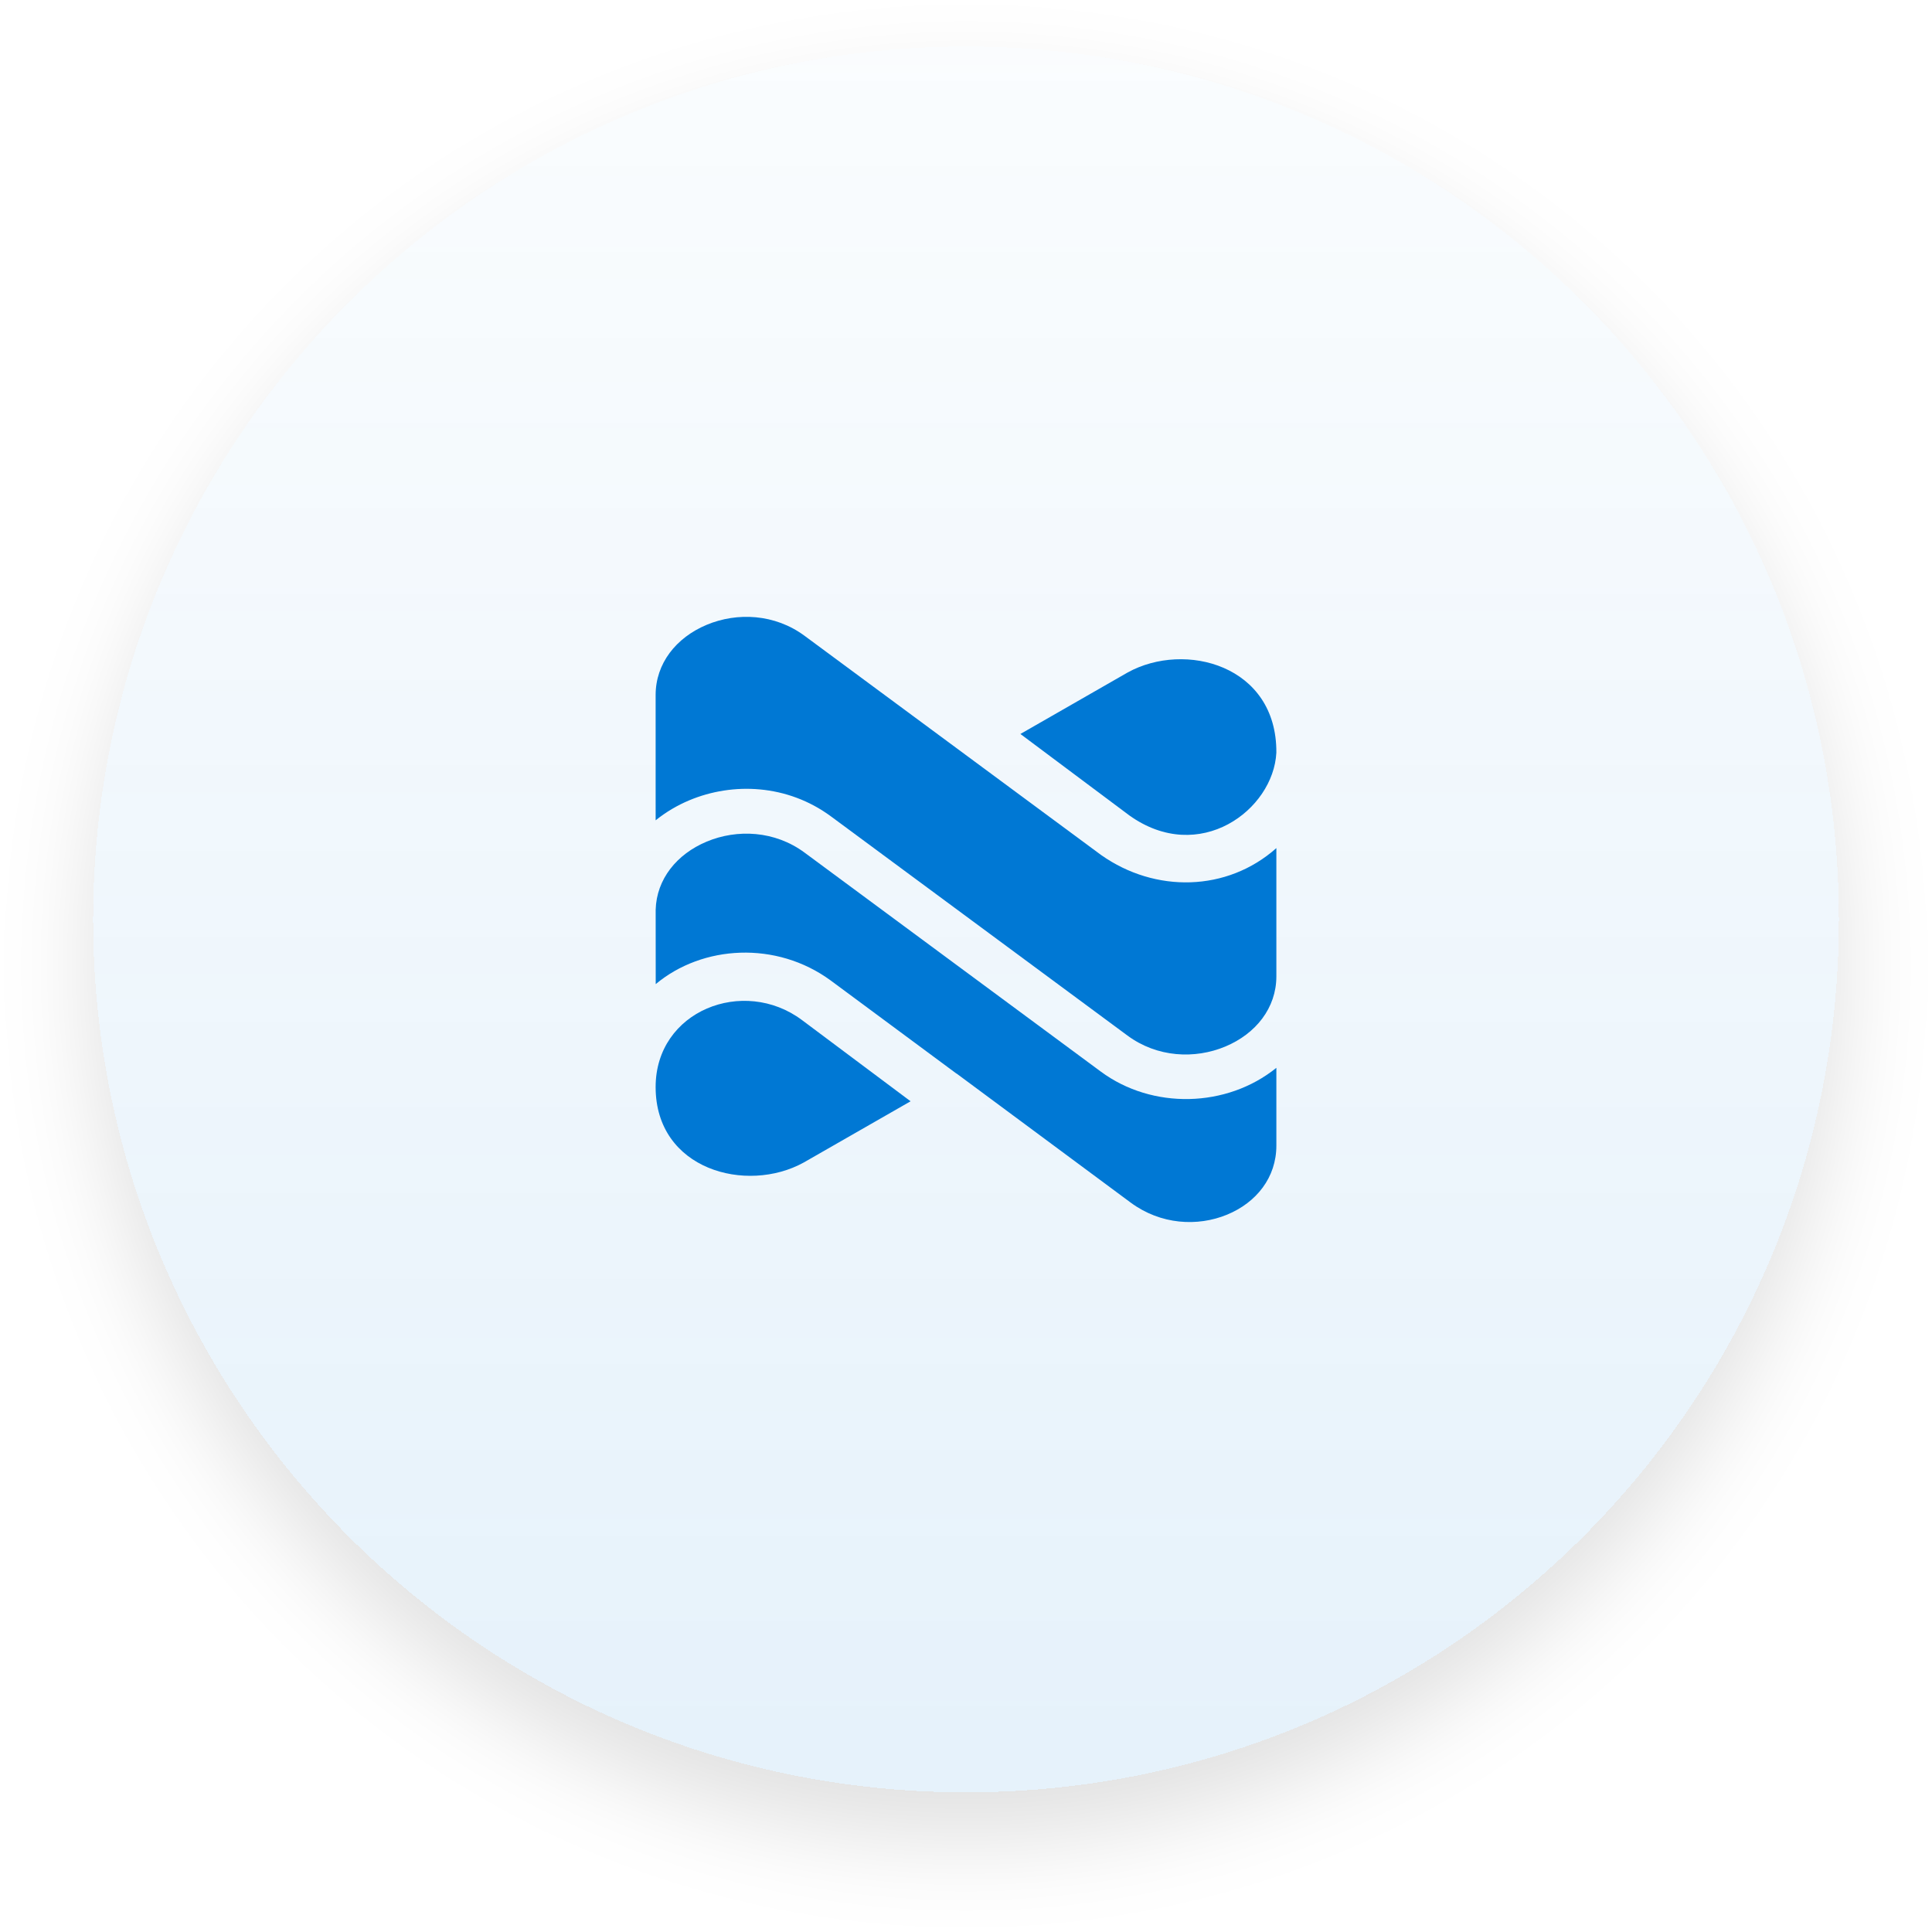
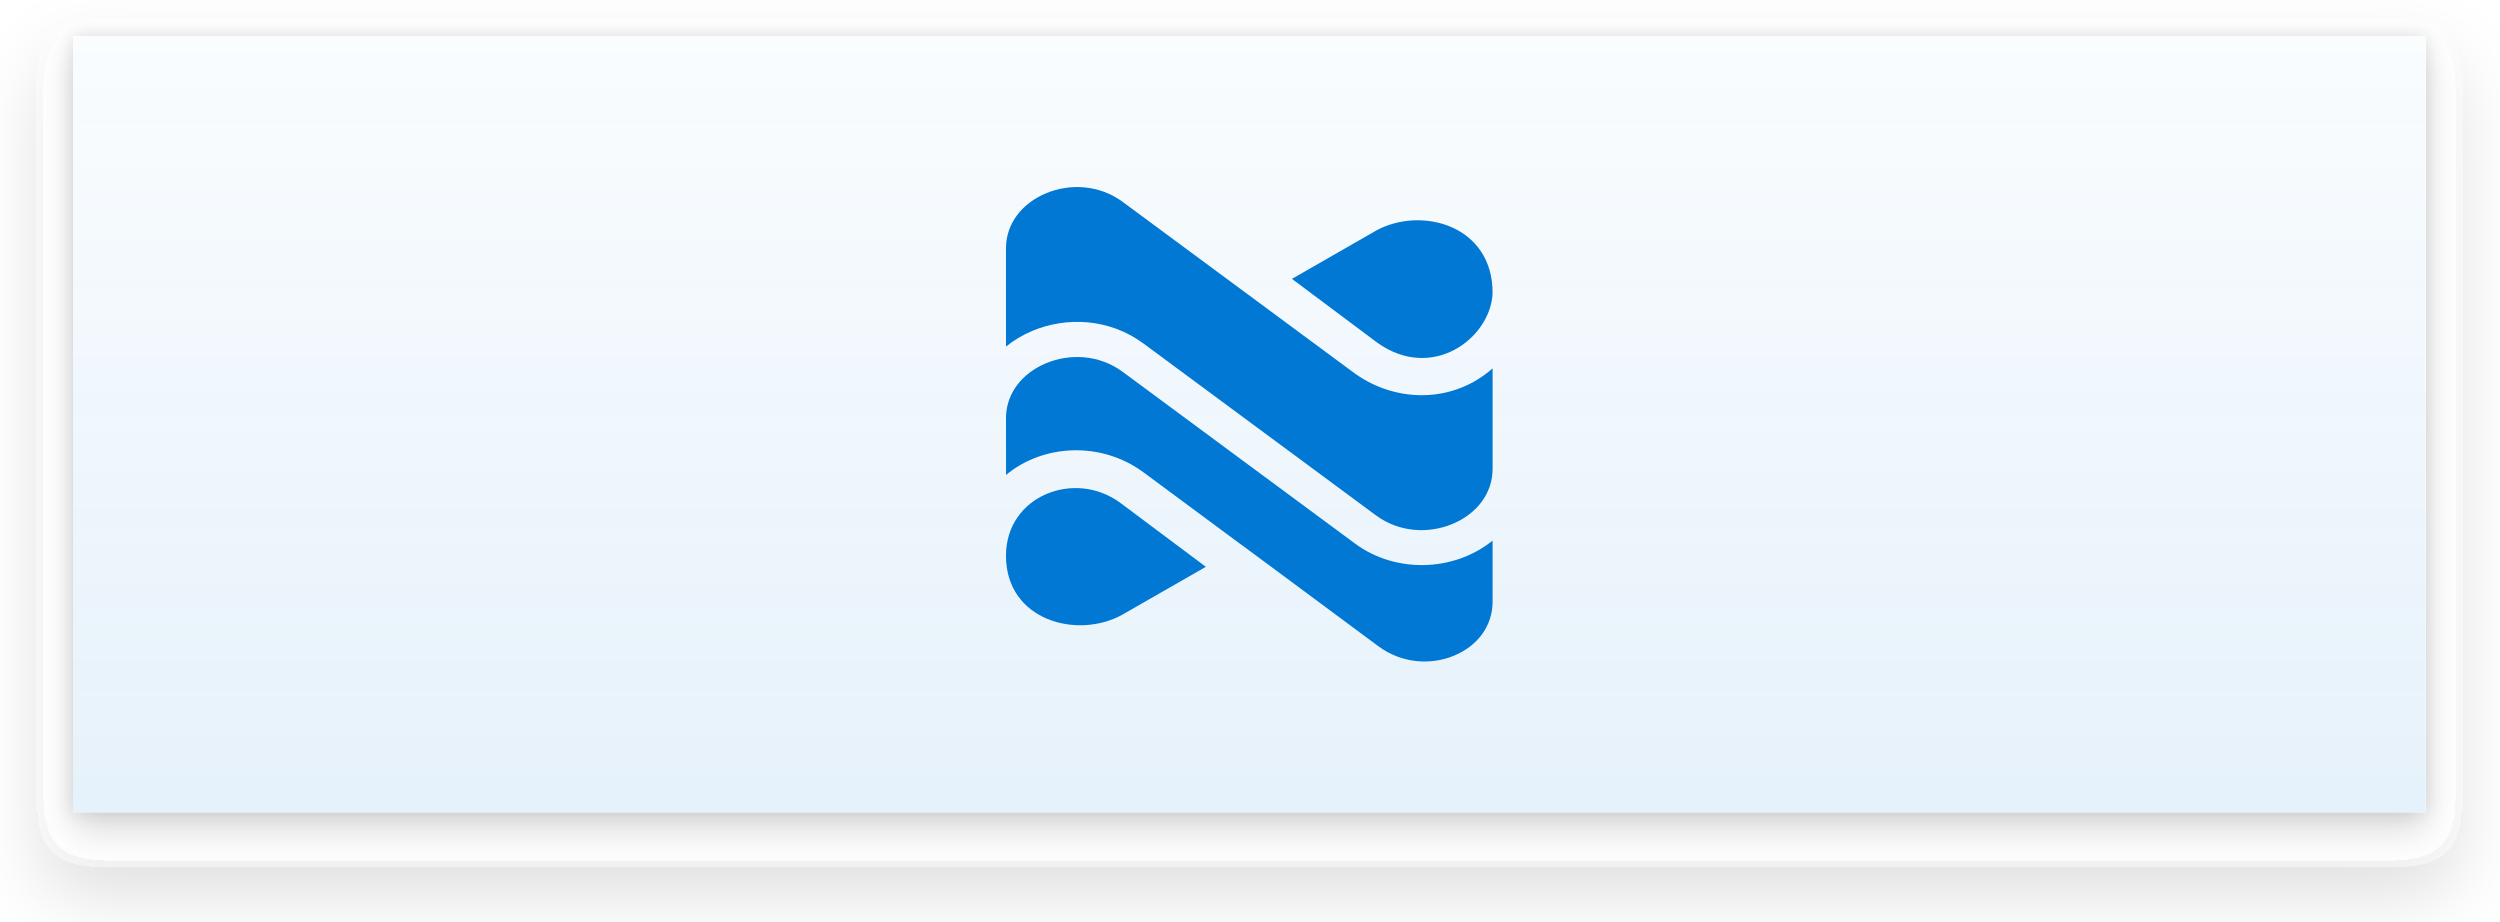
- <svg xmlns="http://www.w3.org/2000/svg" width="166" height="166" viewBox="0 0 166 166" fill="none">
-   <g filter="url(#filter0_d_1311_133)">
-     <circle cx="83" cy="79" r="75" fill="url(#paint0_linear_1311_133)" shape-rendering="crispEdges" />
+ <svg xmlns="http://www.w3.org/2000/svg" width="274" height="101" viewBox="0 0 274 101" fill="none">
+   <g filter="url(#filter0_d_1304_270)">
+     <g filter="url(#filter1_dd_1304_270)">
+       <rect width="257.844" height="85" transform="translate(8 4)" fill="url(#paint0_linear_1304_270)" />
+       <path d="M159.207 57.417C161.828 56.32 163.584 54.104 163.589 51.398V40.369C159.345 44.144 153.167 44.23 148.548 40.975L148.53 40.962L123.048 22.127C120.5 20.244 117.263 20.087 114.637 21.187C112.013 22.286 110.255 24.506 110.255 27.217V27.232C110.255 31.56 110.256 35.079 110.256 37.983C111.134 37.274 112.116 36.694 113.154 36.26C116.879 34.7 121.571 34.875 125.331 37.654L150.796 56.477C153.344 58.361 156.581 58.517 159.207 57.417Z" fill="#0078D4" />
+       <path d="M110.262 52.057C110.26 49.926 110.259 47.795 110.258 45.664C110.334 43.035 112.071 40.889 114.637 39.815C117.263 38.715 120.5 38.872 123.048 40.755L148.513 59.578C152.932 62.844 159.327 62.693 163.589 59.249V65.933C163.589 68.665 161.879 70.823 159.356 71.864C156.823 72.91 153.647 72.732 151.076 70.832L136.111 59.739L136.102 59.745L125.296 51.744C120.624 48.321 114.281 48.697 110.262 52.057Z" fill="#0078D4" />
+       <path d="M163.588 32.172C163.333 37.095 156.976 41.853 150.965 37.568L141.597 30.564L150.816 25.278C155.734 22.564 163.643 24.653 163.588 32.172Z" fill="#0078D4" />
+       <path d="M122.971 67.389C118.077 70.089 110.255 68.017 110.255 60.9C110.255 54.325 117.824 51.403 122.825 55.142L132.161 62.124L122.971 67.389Z" fill="#0078D4" />
+     </g>
  </g>
-   <path d="M105.285 89.918C107.906 88.82 109.662 86.604 109.667 83.898V72.869C105.423 76.644 99.245 76.73 94.626 73.475L94.608 73.463L69.126 54.627C66.578 52.744 63.341 52.587 60.715 53.687C58.091 54.786 56.333 57.006 56.333 59.717V59.732C56.333 64.06 56.334 67.579 56.334 70.483C57.212 69.774 58.194 69.194 59.232 68.76C62.957 67.2 67.649 67.375 71.409 70.154L96.874 88.977C99.422 90.861 102.659 91.017 105.285 89.918Z" fill="#0078D4" />
-   <path d="M56.34 84.557C56.338 82.426 56.337 80.295 56.336 78.165C56.412 75.535 58.149 73.389 60.715 72.315C63.341 71.215 66.578 71.372 69.126 73.255L94.591 92.078C99.01 95.344 105.405 95.193 109.667 91.749V98.433C109.667 101.165 107.957 103.322 105.434 104.364C102.901 105.41 99.725 105.232 97.154 103.332L82.189 92.239L82.18 92.245L71.374 84.244C66.702 80.821 60.359 81.197 56.34 84.557Z" fill="#0078D4" />
-   <path d="M109.666 64.672C109.411 69.595 103.055 74.353 97.043 70.068L87.675 63.064L96.894 57.778C101.813 55.064 109.721 57.153 109.666 64.672Z" fill="#0078D4" />
-   <path d="M69.049 99.889C64.155 102.589 56.333 100.517 56.333 93.4C56.333 86.825 63.902 83.903 68.903 87.642L78.239 94.624L69.049 99.889Z" fill="#0078D4" />
  <defs>
-     <filter id="filter0_d_1311_133" x="0" y="0" width="166" height="166" filterUnits="userSpaceOnUse" color-interpolation-filters="sRGB">
+     <filter id="filter0_d_1304_270" x="0" y="0" width="273.844" height="101" filterUnits="userSpaceOnUse" color-interpolation-filters="sRGB">
      <feFlood flood-opacity="0" result="BackgroundImageFix" />
      <feColorMatrix in="SourceAlpha" type="matrix" values="0 0 0 0 0 0 0 0 0 0 0 0 0 0 0 0 0 0 127 0" result="hardAlpha" />
      <feOffset dy="4" />
      <feGaussianBlur stdDeviation="4" />
      <feComposite in2="hardAlpha" operator="out" />
      <feColorMatrix type="matrix" values="0 0 0 0 0 0 0 0 0 0 0 0 0 0 0 0 0 0 0.12 0" />
-       <feBlend mode="normal" in2="BackgroundImageFix" result="effect1_dropShadow_1311_133" />
-       <feBlend mode="normal" in="SourceGraphic" in2="effect1_dropShadow_1311_133" result="shape" />
+       <feBlend mode="normal" in2="BackgroundImageFix" result="effect1_dropShadow_1304_270" />
+       <feBlend mode="normal" in="SourceGraphic" in2="effect1_dropShadow_1304_270" result="shape" />
    </filter>
-     <linearGradient id="paint0_linear_1311_133" x1="83" y1="4" x2="83" y2="154" gradientUnits="userSpaceOnUse">
+     <filter id="filter1_dd_1304_270" x="4" y="2" width="265.844" height="93" filterUnits="userSpaceOnUse" color-interpolation-filters="sRGB">
+       <feFlood flood-opacity="0" result="BackgroundImageFix" />
+       <feColorMatrix in="SourceAlpha" type="matrix" values="0 0 0 0 0 0 0 0 0 0 0 0 0 0 0 0 0 0 127 0" result="hardAlpha" />
+       <feOffset />
+       <feGaussianBlur stdDeviation="1" />
+       <feComposite in2="hardAlpha" operator="out" />
+       <feColorMatrix type="matrix" values="0 0 0 0 0 0 0 0 0 0 0 0 0 0 0 0 0 0 0.12 0" />
+       <feBlend mode="normal" in2="BackgroundImageFix" result="effect1_dropShadow_1304_270" />
+       <feColorMatrix in="SourceAlpha" type="matrix" values="0 0 0 0 0 0 0 0 0 0 0 0 0 0 0 0 0 0 127 0" result="hardAlpha" />
+       <feOffset dy="2" />
+       <feGaussianBlur stdDeviation="2" />
+       <feComposite in2="hardAlpha" operator="out" />
+       <feColorMatrix type="matrix" values="0 0 0 0 0 0 0 0 0 0 0 0 0 0 0 0 0 0 0.14 0" />
+       <feBlend mode="normal" in2="effect1_dropShadow_1304_270" result="effect2_dropShadow_1304_270" />
+       <feBlend mode="normal" in="SourceGraphic" in2="effect2_dropShadow_1304_270" result="shape" />
+     </filter>
+     <linearGradient id="paint0_linear_1304_270" x1="128.922" y1="0" x2="128.922" y2="85" gradientUnits="userSpaceOnUse">
      <stop stop-color="#0078D4" stop-opacity="0.02" />
      <stop offset="1" stop-color="#0078D4" stop-opacity="0.1" />
    </linearGradient>
  </defs>
</svg>
